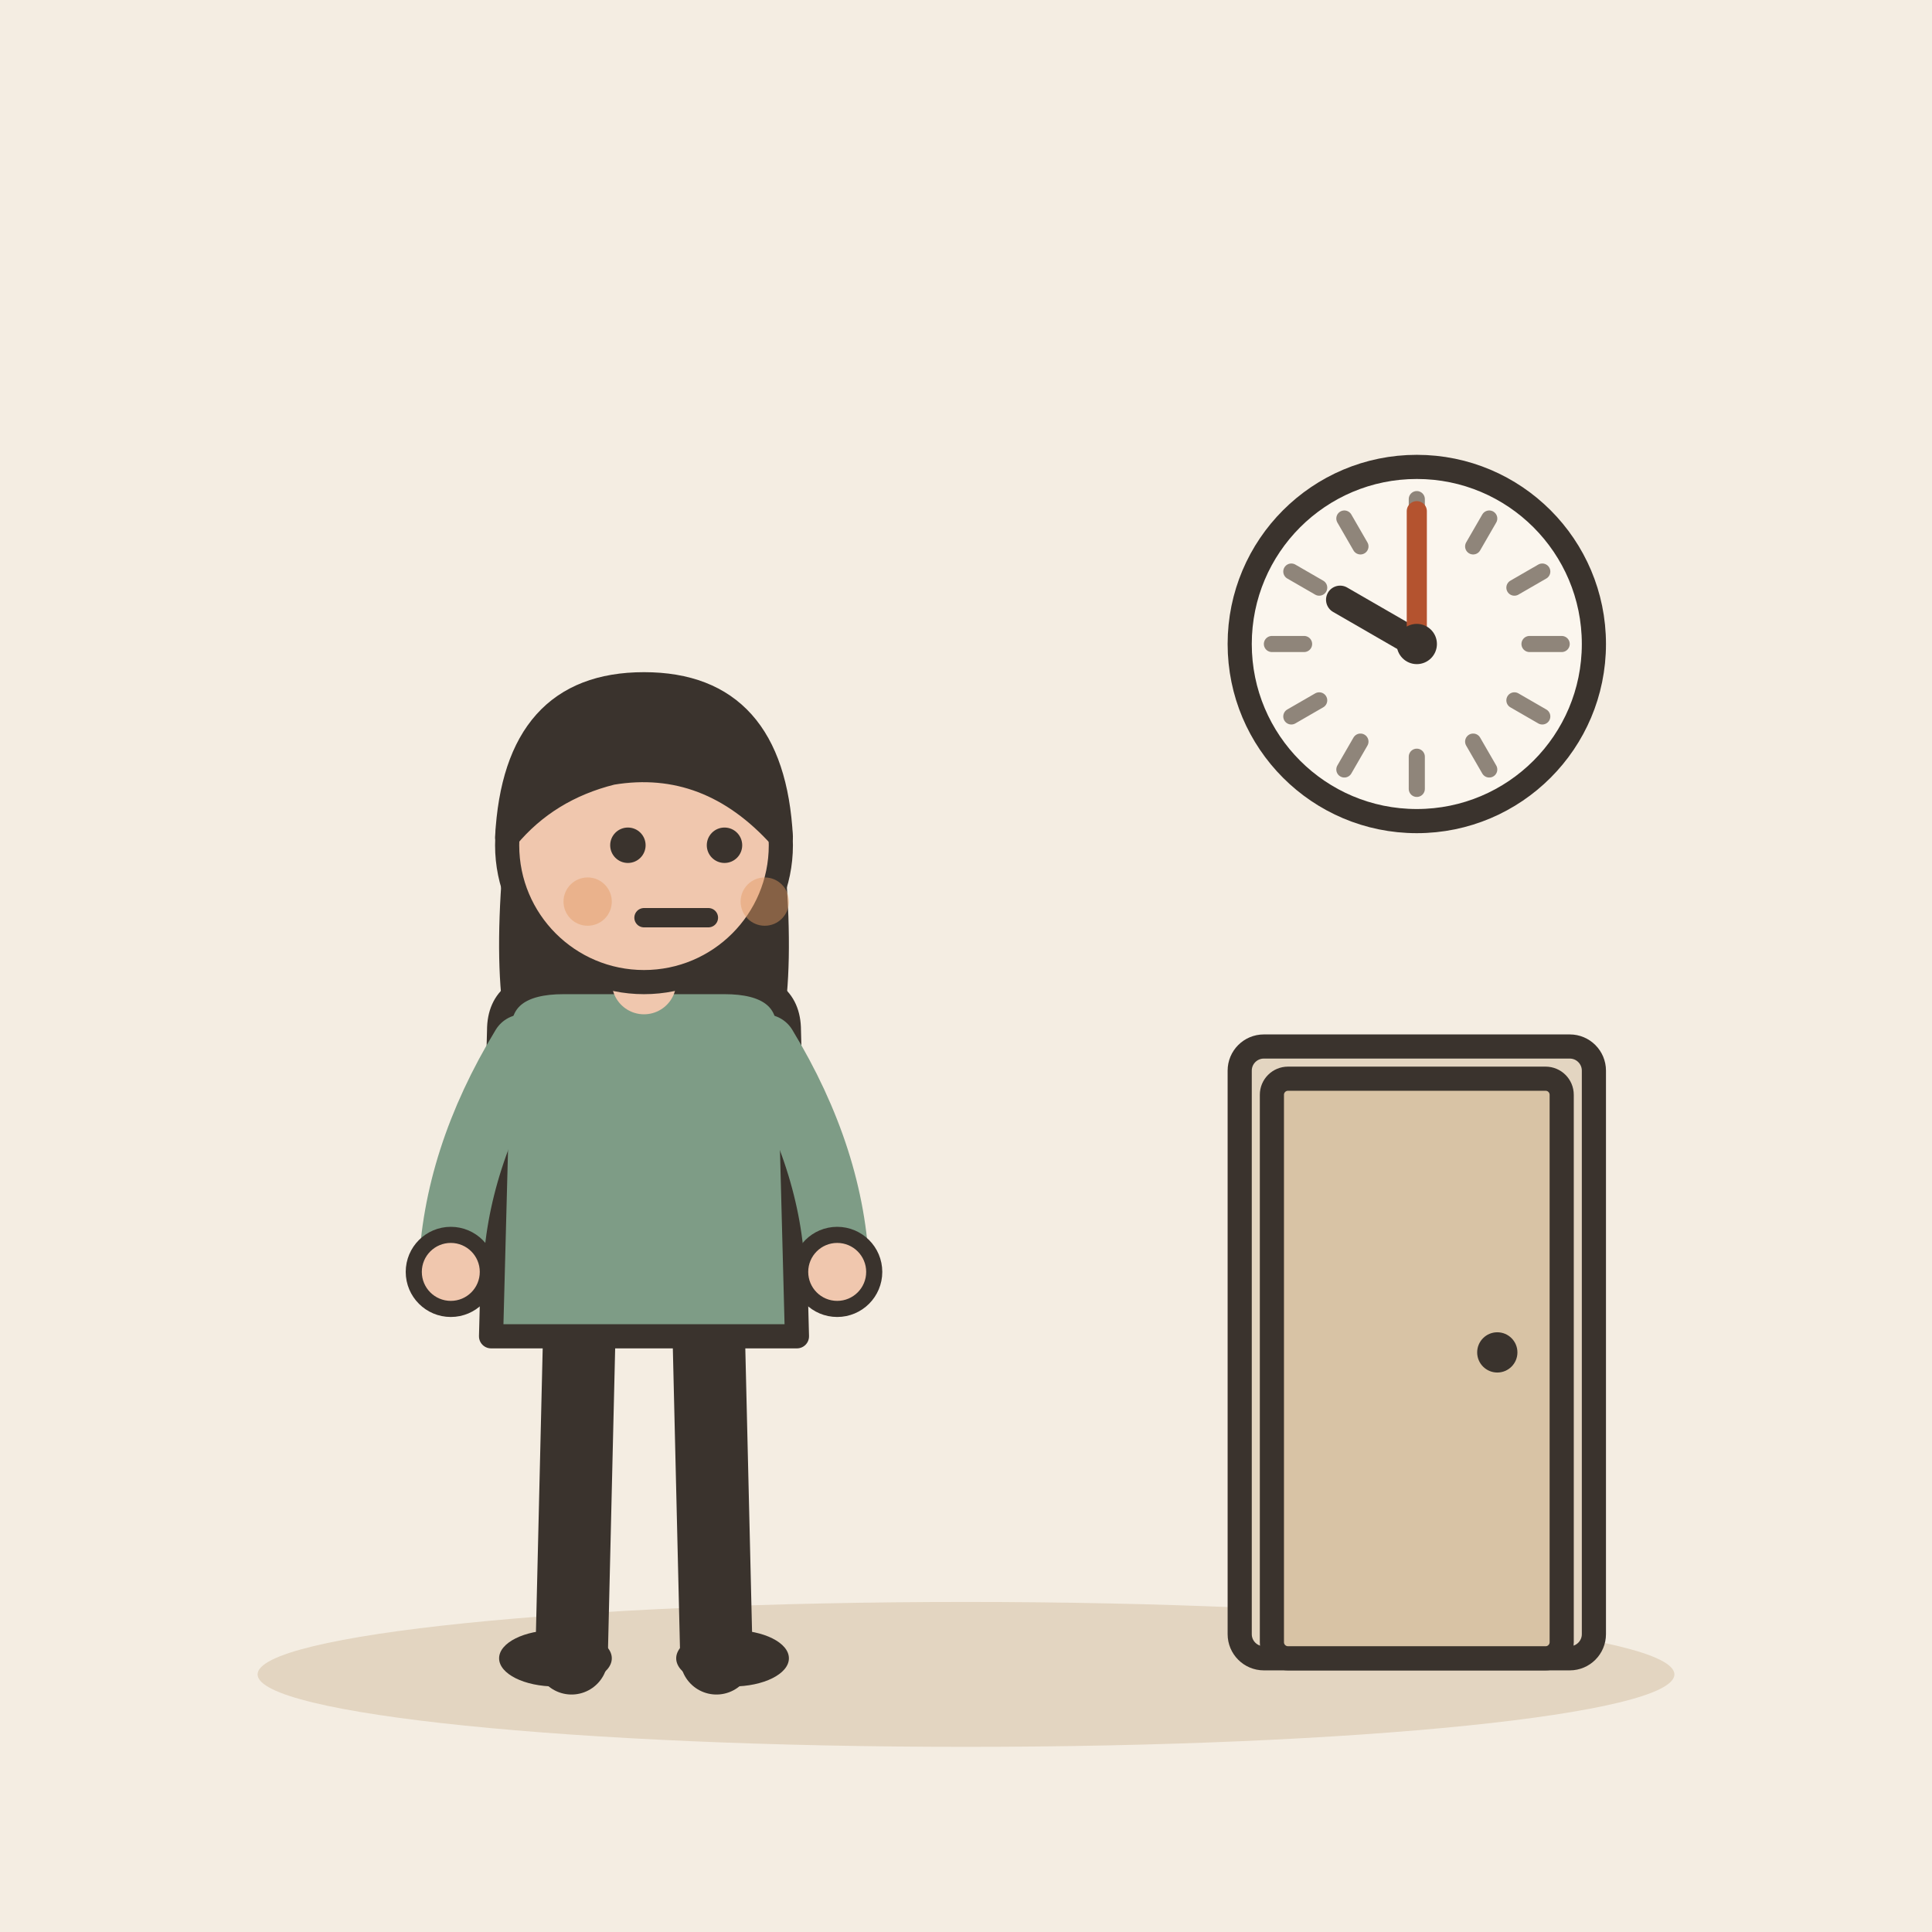
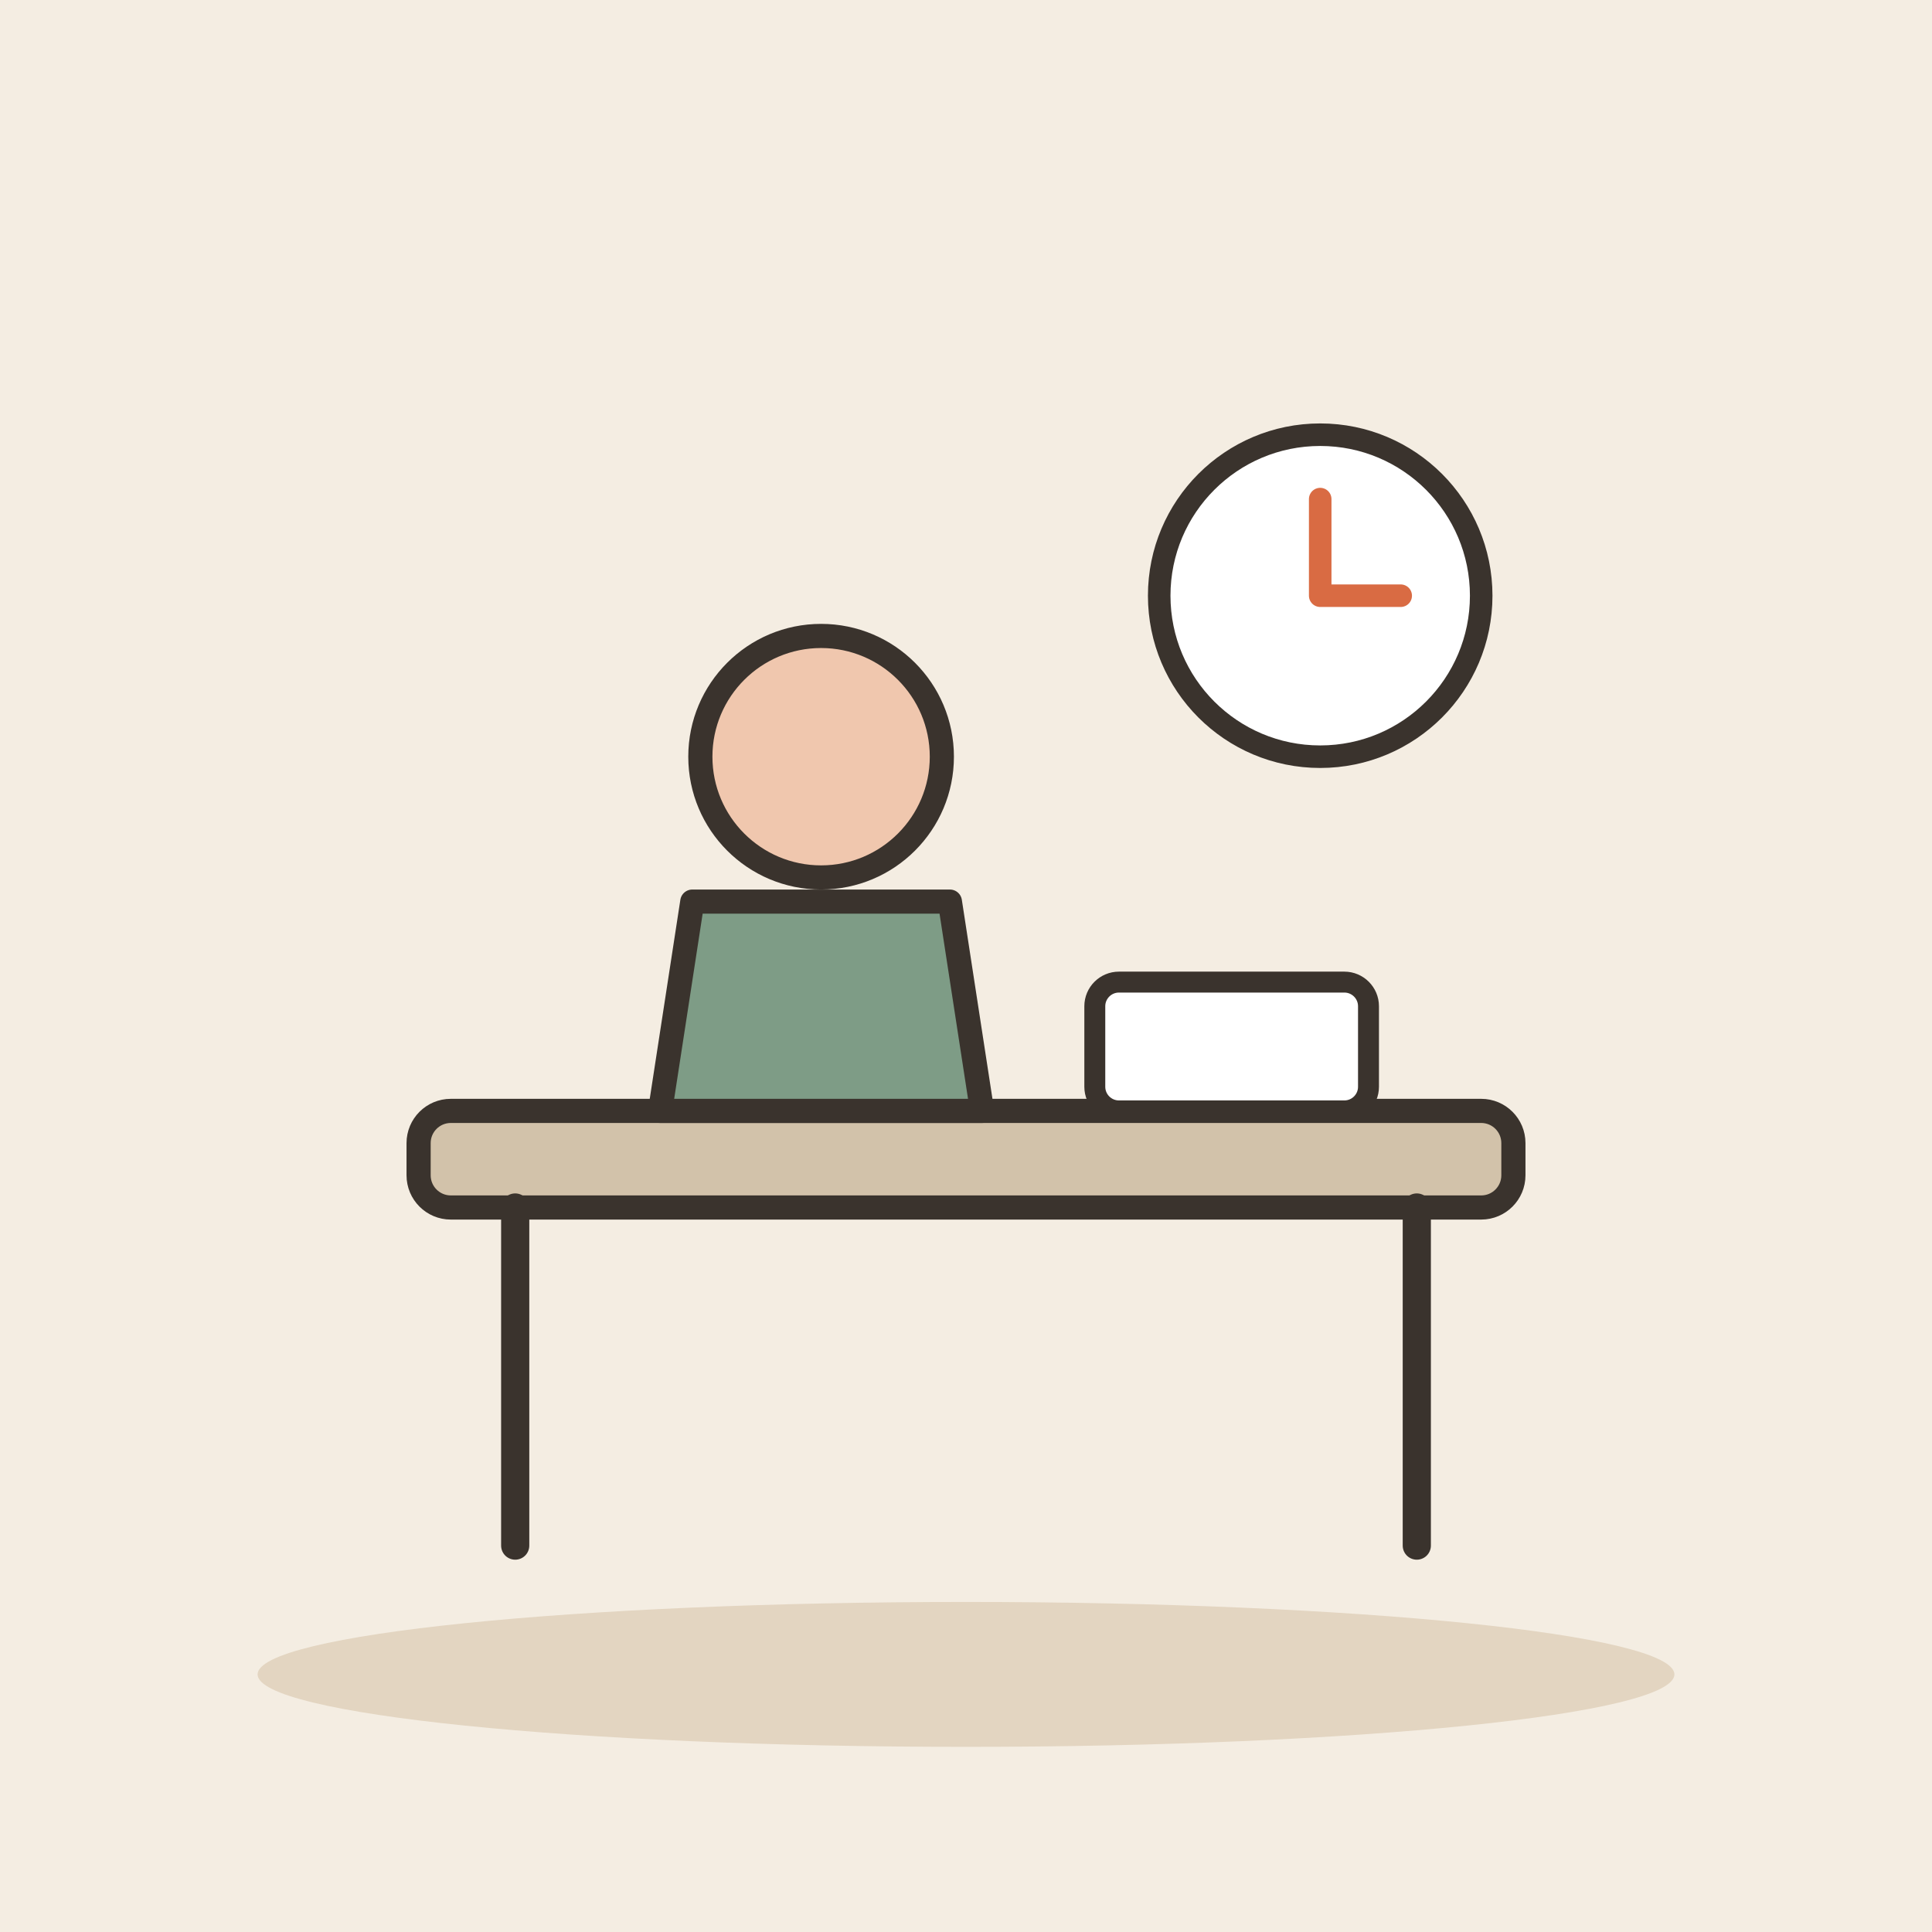
<svg xmlns="http://www.w3.org/2000/svg" viewBox="0 0 240 240" data-style="editorial">
  <rect width="240" height="240" fill="#F4EDE2" />
  <ellipse cx="120" cy="208" rx="88" ry="9" fill="#E3D5C1" />
-   <g transform="translate(80 206)">
-     <path d="M-8 -42L-9 0" stroke="#3A332D" stroke-width="9" stroke-linecap="round" fill="none" />
-     <path d="M8 -42L9 0" stroke="#3A332D" stroke-width="9" stroke-linecap="round" fill="none" />
-     <ellipse cx="-11" cy="0" rx="7" ry="3.5" fill="#3A332D" />
-     <ellipse cx="11" cy="0" rx="7" ry="3.5" fill="#3A332D" />
-     <path d="M-17 -104Q-20 -78 -14 -70L-6 -78L6 -78L14 -70Q20 -78 17 -104Z" fill="#3A332D" />
-     <path d="M-18 -78Q-18 -84 -10 -84L10 -84Q18 -84 18 -78L19 -40L-19 -40Z" fill="#7E9C86" stroke="#3A332D" stroke-width="3" stroke-linecap="round" stroke-linejoin="round" />
-     <path d="M-15 -76Q-23.5 -62 -24 -48" fill="none" stroke="#7E9C86" stroke-width="8" stroke-linecap="round" stroke-linejoin="round" />
-     <circle cx="-24" cy="-48" r="4.6" fill="#F0C7AE" stroke="#3A332D" stroke-linecap="round" stroke-linejoin="round" stroke-width="2" />
-     <path d="M15 -76Q23.5 -62 24 -48" fill="none" stroke="#7E9C86" stroke-width="8" stroke-linecap="round" stroke-linejoin="round" />
-     <circle cx="24" cy="-48" r="4.6" fill="#F0C7AE" stroke="#3A332D" stroke-linecap="round" stroke-linejoin="round" stroke-width="2" />
-     <path d="M0 -84L0 -88" stroke="#F0C7AE" stroke-width="8" stroke-linecap="round" fill="none" />
-     <circle cx="0" cy="-101" r="17" fill="#F0C7AE" stroke="#3A332D" stroke-width="3" stroke-linecap="round" stroke-linejoin="round" />
-     <path d="M-17 -102Q-16 -121 0 -121Q16 -121 17 -102Q8 -112 -4 -110Q-12 -108 -17 -102Z" fill="#3A332D" stroke="#3A332D" stroke-width="3" stroke-linecap="round" stroke-linejoin="round" />
-     <circle cx="-2" cy="-101" r="2.2" fill="#3A332D" />
-     <circle cx="10" cy="-101" r="2.2" fill="#3A332D" />
-     <path d="M0 -92L8 -92" fill="none" stroke="#3A332D" stroke-width="2.4" stroke-linecap="round" stroke-linejoin="round" />
-     <circle cx="-7" cy="-94" r="3" fill="#E39A62" opacity="0.45" />
-     <circle cx="15" cy="-94" r="3" fill="#E39A62" opacity="0.45" />
-   </g>
-   <circle cx="176" cy="80" r="22" fill="#FBF6EE" stroke="#3A332D" stroke-width="3" stroke-linecap="round" stroke-linejoin="round" />
-   <path d="M194 80L190 80" stroke="#8F857A" stroke-width="2" stroke-linecap="round" fill="none" />
-   <path d="M191.588 89L188.124 87" stroke="#8F857A" stroke-width="2" stroke-linecap="round" fill="none" />
-   <path d="M185 95.588L183 92.124" stroke="#8F857A" stroke-width="2" stroke-linecap="round" fill="none" />
-   <path d="M176 98L176 94" stroke="#8F857A" stroke-width="2" stroke-linecap="round" fill="none" />
-   <path d="M167 95.588L169 92.124" stroke="#8F857A" stroke-width="2" stroke-linecap="round" fill="none" />
-   <path d="M160.412 89L163.876 87" stroke="#8F857A" stroke-width="2" stroke-linecap="round" fill="none" />
-   <path d="M158 80L162 80" stroke="#8F857A" stroke-width="2" stroke-linecap="round" fill="none" />
-   <path d="M160.412 71L163.876 73" stroke="#8F857A" stroke-width="2" stroke-linecap="round" fill="none" />
-   <path d="M167 64.412L169 67.876" stroke="#8F857A" stroke-width="2" stroke-linecap="round" fill="none" />
-   <path d="M176 62L176 66" stroke="#8F857A" stroke-width="2" stroke-linecap="round" fill="none" />
-   <path d="M185 64.412L183 67.876" stroke="#8F857A" stroke-width="2" stroke-linecap="round" fill="none" />
-   <path d="M191.588 71L188.124 73" stroke="#8F857A" stroke-width="2" stroke-linecap="round" fill="none" />
-   <path d="M176 80L166.474 74.5" stroke="#3A332D" stroke-width="3.5" stroke-linecap="round" fill="none" />
-   <path d="M176 80L176 63.5" stroke="#B4532F" stroke-width="2.5" stroke-linecap="round" fill="none" />
-   <circle cx="176" cy="80" r="2.5" fill="#3A332D" />
-   <g transform="translate(176 206)">
-     <rect x="-22" y="-76" width="44" height="76" rx="3" fill="#E3D5C1" stroke="#3A332D" stroke-width="3" stroke-linecap="round" stroke-linejoin="round" />
-     <rect x="-18" y="-72" width="36" height="72" rx="2" fill="#D8C3A5" stroke="#3A332D" stroke-width="3" stroke-linecap="round" stroke-linejoin="round" />
-     <circle cx="10" cy="-38" r="2.5" fill="#3A332D" />
-   </g>
+   <rect x="52" y="138" width="136" height="12" rx="4" fill="#D2C2AA" stroke="#3A332D" stroke-width="3" />
+   <path d="M64 150 V192 M176 150 V192" stroke="#3A332D" stroke-width="3.5" stroke-linecap="round" />
+   <circle cx="102" cy="94" r="15" fill="#F0C7AE" stroke="#3A332D" stroke-width="3" />
+   <path d="M86 112 H118 L122 138 H82 Z" fill="#7E9C86" stroke="#3A332D" stroke-width="3" stroke-linejoin="round" />
+   <rect x="136" y="122" width="34" height="16" rx="3" fill="#FFFFFF" stroke="#3A332D" stroke-width="2.6" />
+   <circle cx="164" cy="74" r="20" fill="#FFFFFF" stroke="#3A332D" stroke-width="2.8" />
+   <path d="M164 74 V62 M164 74 L174 74" stroke="#D96B43" stroke-width="2.8" stroke-linecap="round" />
</svg>
